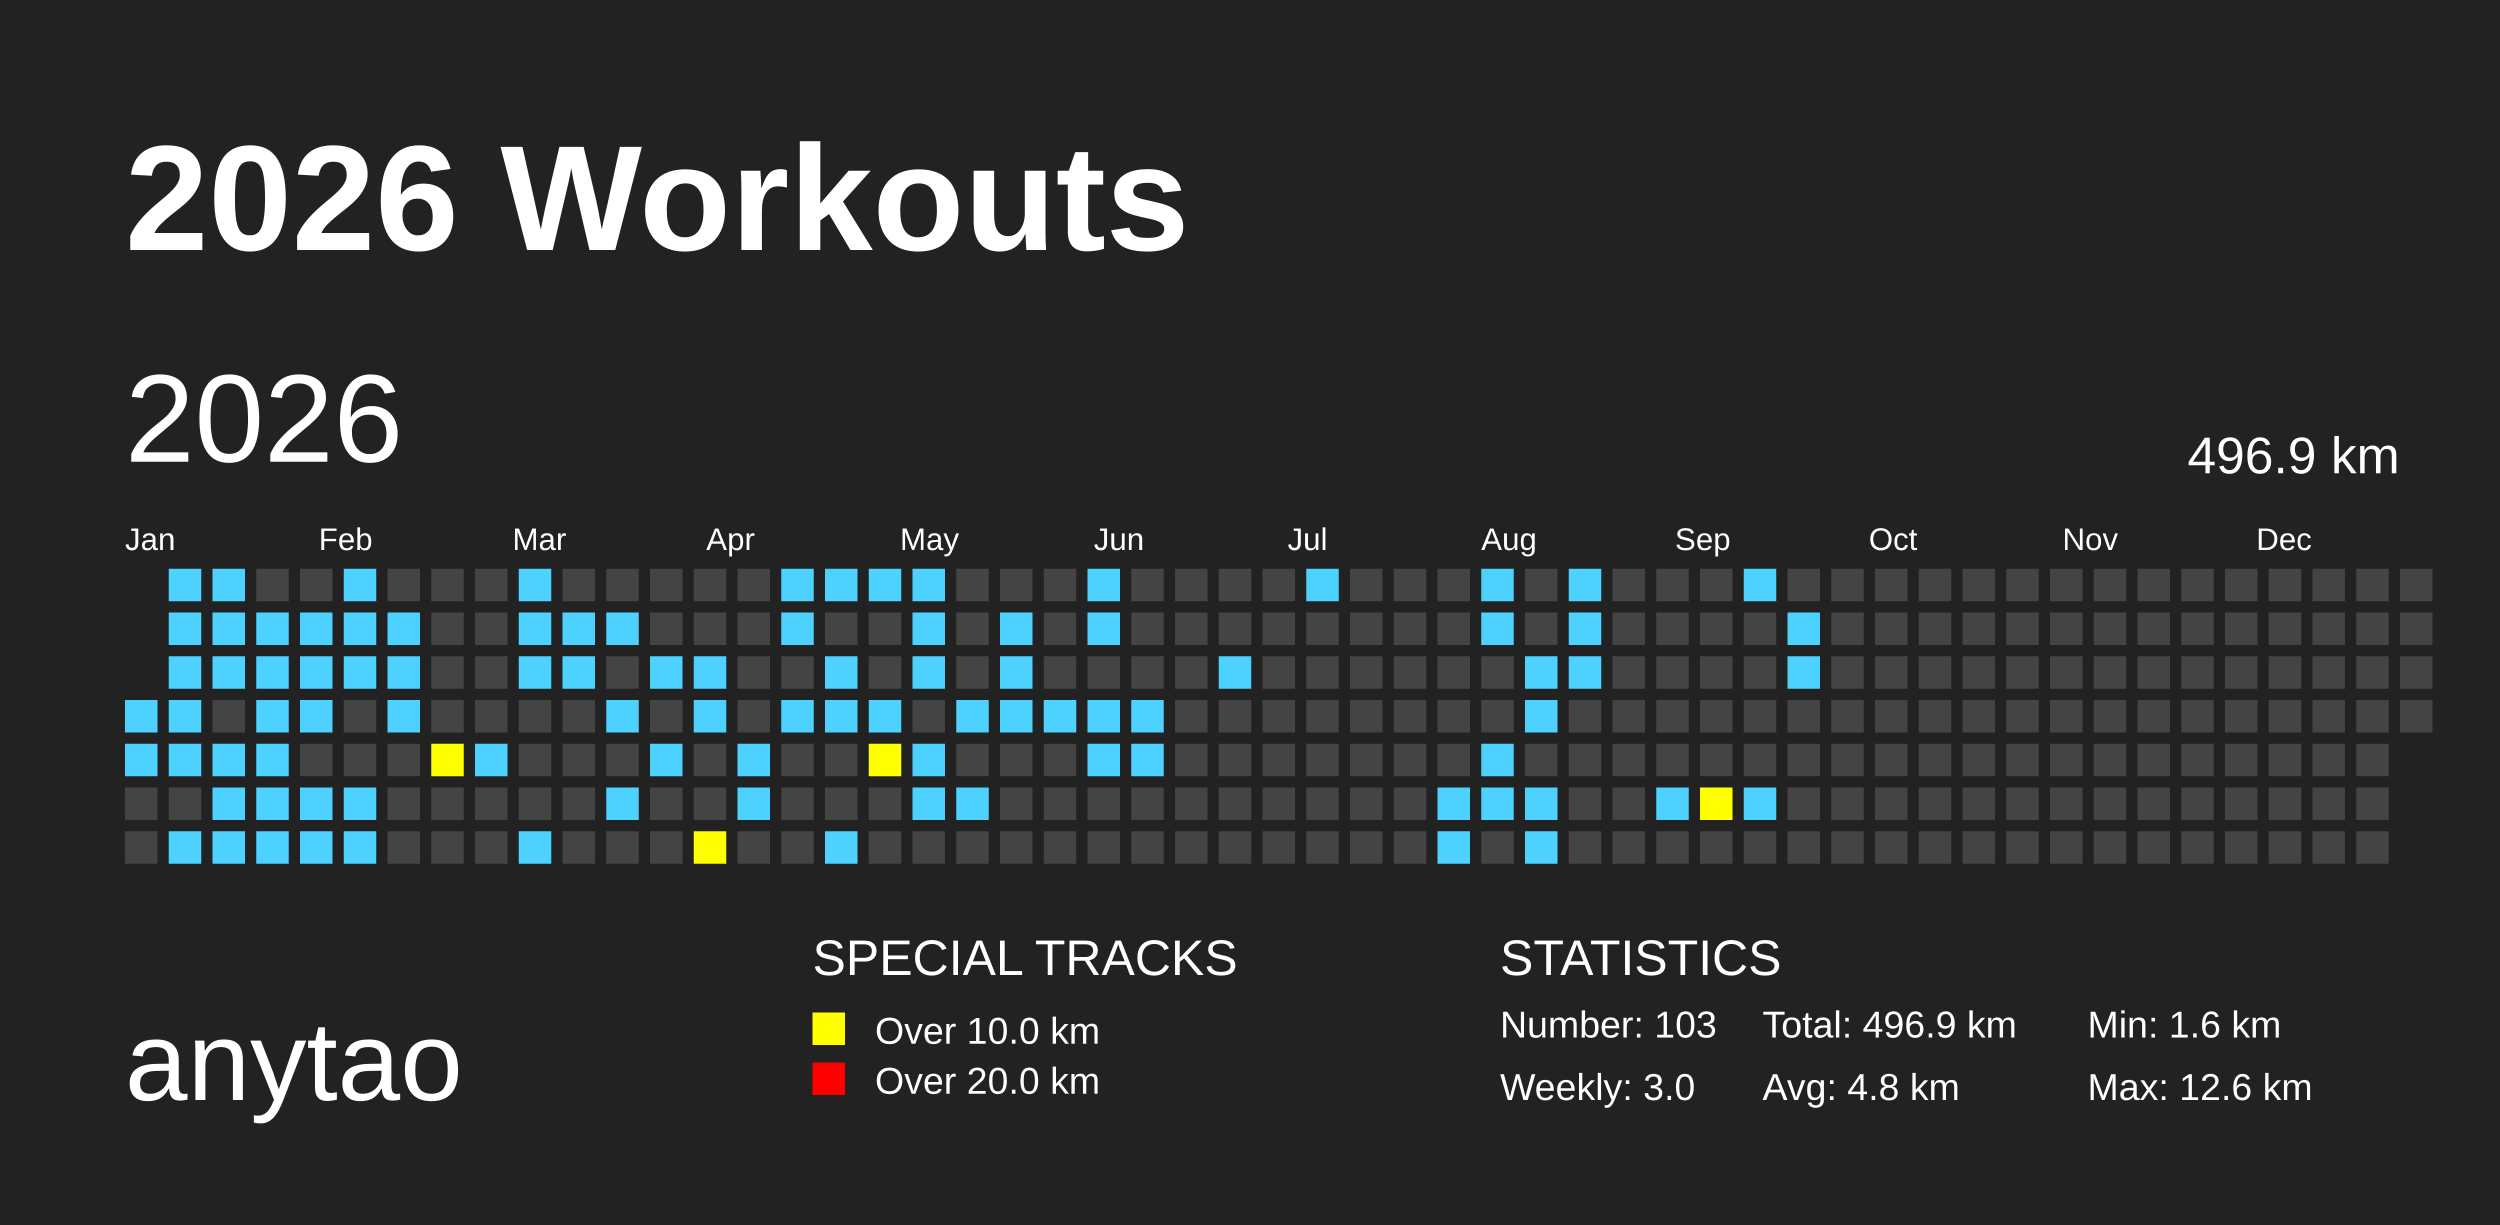
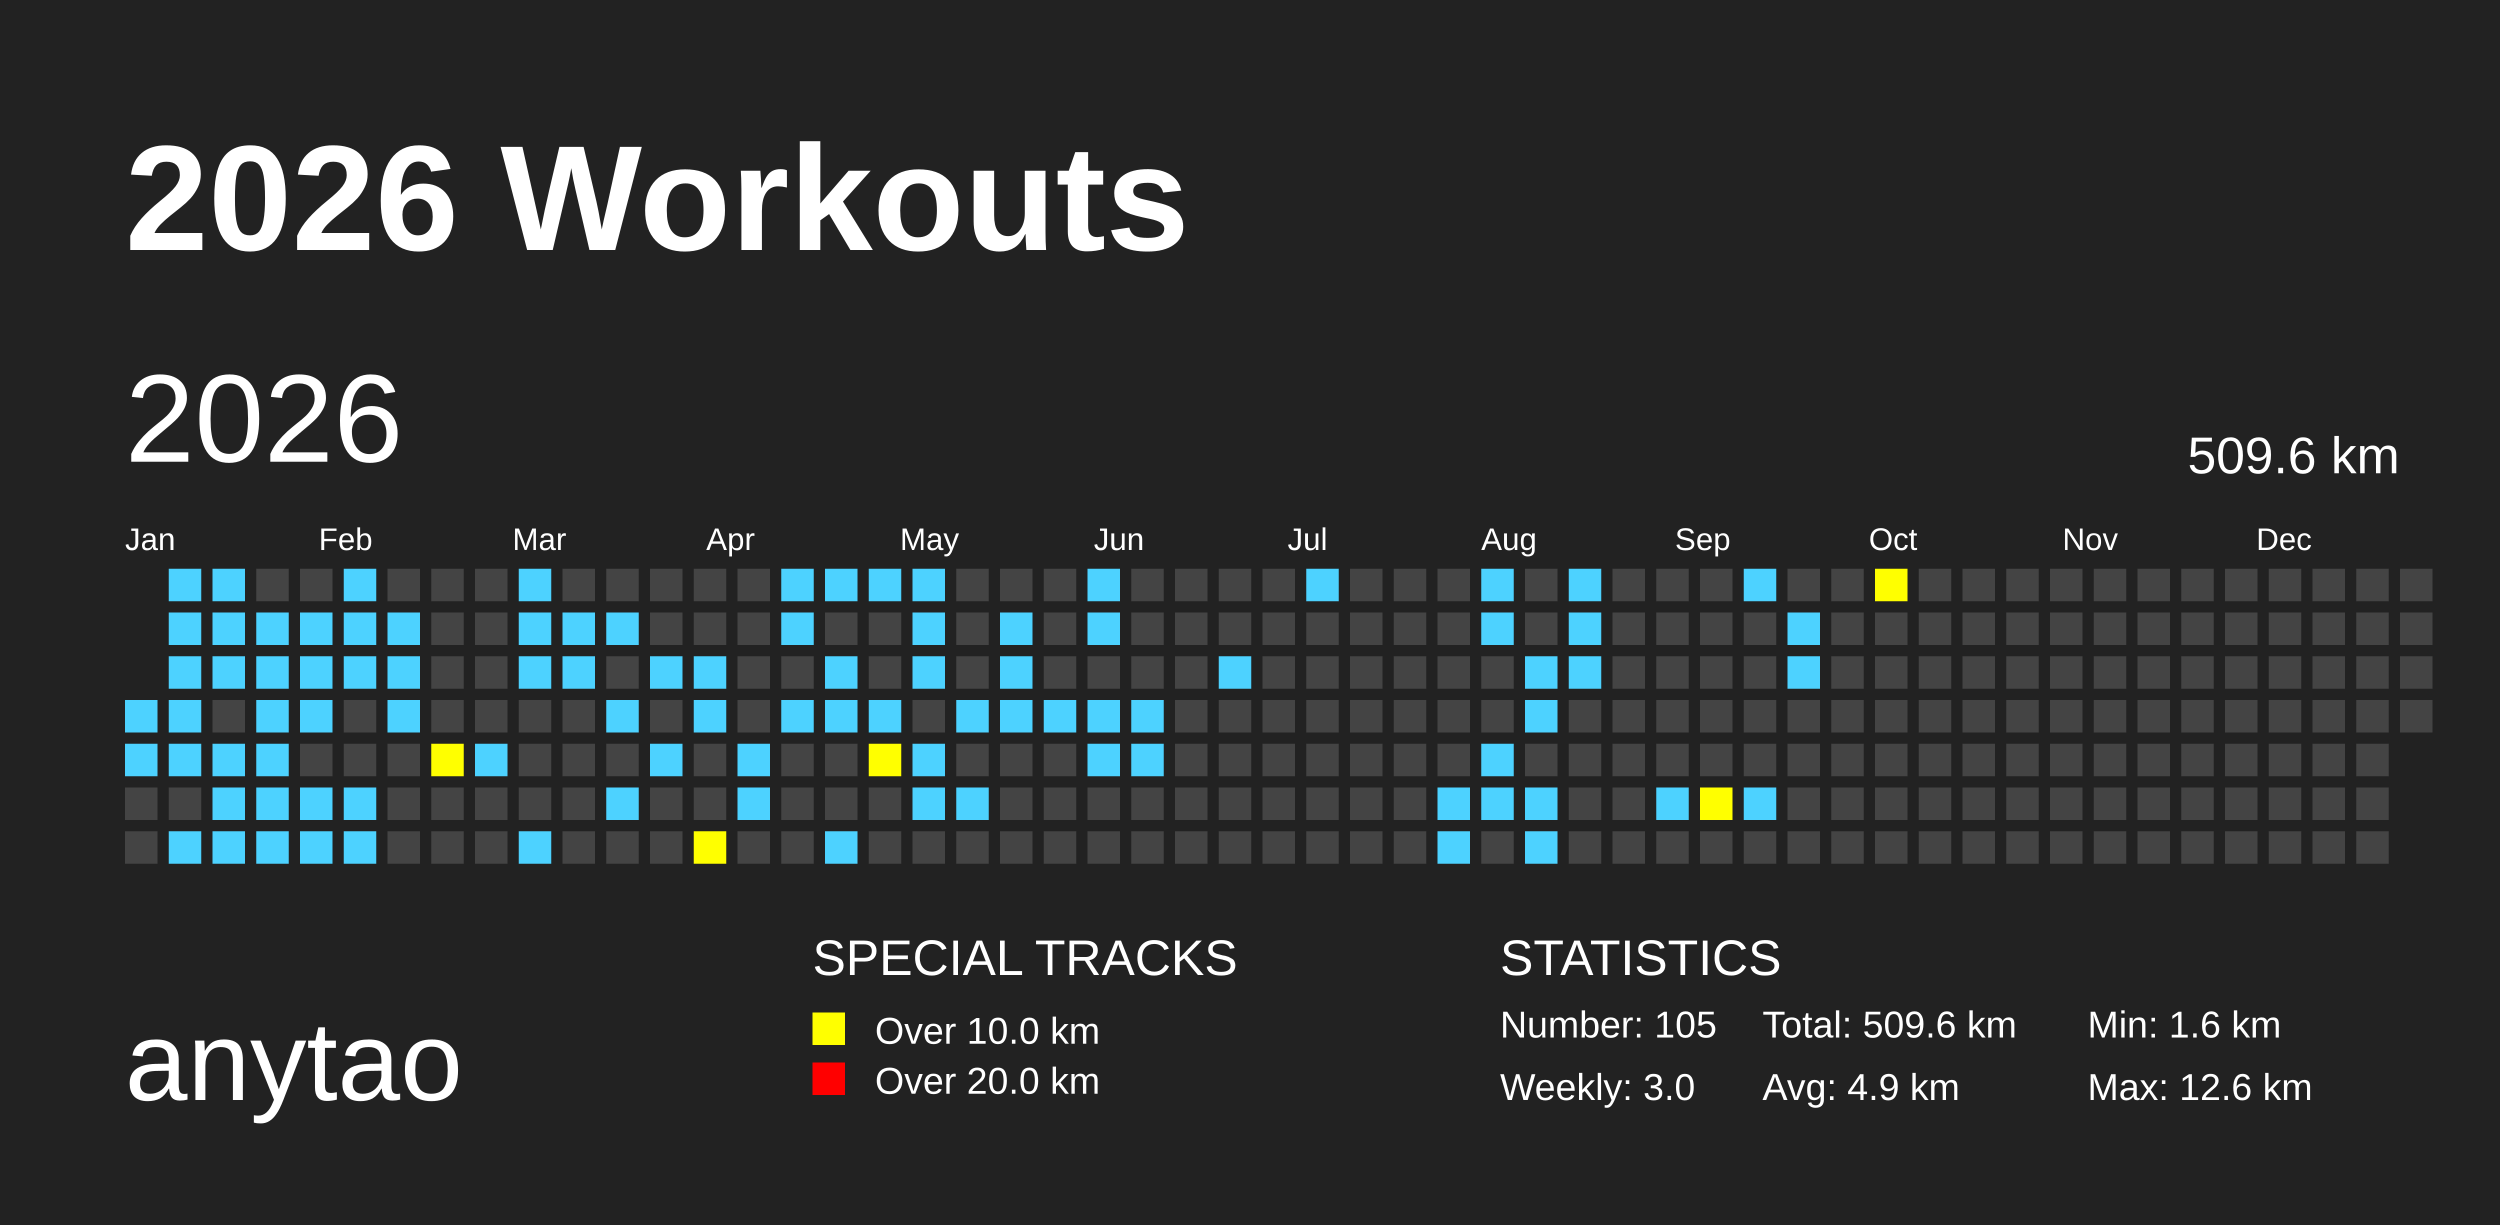
<svg xmlns="http://www.w3.org/2000/svg" baseProfile="full" height="98mm" version="1.1" viewBox="0,0,200,98" width="200mm">
  <defs>
    <pattern height="2" id="indoor-stripe" patternUnits="userSpaceOnUse" width="2">
      <line stroke="white" stroke-opacity="0.45" stroke-width="0.5" x1="0" x2="2" y1="2" y2="0" />
    </pattern>
  </defs>
  <rect fill="#222222" height="98" width="200" x="0" y="0" />
  <text fill="#FFFFFF" style="font-size:12px; font-family:Arial; font-weight:bold;" x="10" y="20">2026 Workouts</text>
  <text fill="#FFFFFF" style="font-size:9px; font-family:Arial" x="10" y="88">anytao</text>
  <text fill="#FFFFFF" style="font-size:4px; font-family:Arial" x="65" y="78">SPECIAL TRACKS</text>
  <rect fill="yellow" height="2.6" width="2.6" x="65" y="81" />
  <text fill="#FFFFFF" style="font-size:3px; font-family:Arial" x="70" y="83.5">Over 10.0 km</text>
  <rect fill="red" height="2.6" width="2.6" x="65" y="85" />
  <text fill="#FFFFFF" style="font-size:3px; font-family:Arial" x="70" y="87.5">Over 20.0 km</text>
  <text fill="#FFFFFF" style="font-size:4px; font-family:Arial" x="120" y="78">STATISTICS</text>
-   <text fill="#FFFFFF" style="font-size:3px; font-family:Arial" x="120" y="83">Number: 103</text>
+   <text fill="#FFFFFF" style="font-size:3px; font-family:Arial" x="120" y="83">Number: 105</text>
  <text fill="#FFFFFF" style="font-size:3px; font-family:Arial" x="120" y="88">Weekly: 3.0</text>
-   <text fill="#FFFFFF" style="font-size:3px; font-family:Arial" x="141" y="83">Total: 496.9 km</text>
-   <text fill="#FFFFFF" style="font-size:3px; font-family:Arial" x="141" y="88">Avg: 4.8 km</text>
+   <text fill="#FFFFFF" style="font-size:3px; font-family:Arial" x="141" y="83">Total: 509.6 km</text>
+   <text fill="#FFFFFF" style="font-size:3px; font-family:Arial" x="141" y="88">Avg: 4.9 km</text>
  <text fill="#FFFFFF" style="font-size:3px; font-family:Arial" x="167" y="83">Min: 1.6 km</text>
  <text fill="#FFFFFF" style="font-size:3px; font-family:Arial" x="167" y="88">Max: 12.6 km</text>
  <text dominant-baseline="hanging" fill="#FFFFFF" style="font-size:10.0px; font-family:Arial;" x="10" y="30">2026</text>
-   <text dominant-baseline="hanging" fill="#FFFFFF" style="font-size:4.125px; font-family:Arial;" x="175" y="35">496.9 km</text>
+   <text dominant-baseline="hanging" fill="#FFFFFF" style="font-size:4.125px; font-family:Arial;" x="175" y="35">509.6 km</text>
  <text fill="#FFFFFF" style="font-size:2.5px; font-family:Arial" x="10.0" y="44">Jan</text>
  <text fill="#FFFFFF" style="font-size:2.5px; font-family:Arial" x="25.5" y="44">Feb</text>
  <text fill="#FFFFFF" style="font-size:2.5px; font-family:Arial" x="41.0" y="44">Mar</text>
  <text fill="#FFFFFF" style="font-size:2.5px; font-family:Arial" x="56.5" y="44">Apr</text>
  <text fill="#FFFFFF" style="font-size:2.5px; font-family:Arial" x="72.0" y="44">May</text>
  <text fill="#FFFFFF" style="font-size:2.5px; font-family:Arial" x="87.5" y="44">Jun</text>
  <text fill="#FFFFFF" style="font-size:2.5px; font-family:Arial" x="103.0" y="44">Jul</text>
  <text fill="#FFFFFF" style="font-size:2.5px; font-family:Arial" x="118.5" y="44">Aug</text>
  <text fill="#FFFFFF" style="font-size:2.5px; font-family:Arial" x="134.0" y="44">Sep</text>
  <text fill="#FFFFFF" style="font-size:2.5px; font-family:Arial" x="149.5" y="44">Oct</text>
  <text fill="#FFFFFF" style="font-size:2.5px; font-family:Arial" x="165.0" y="44">Nov</text>
  <text fill="#FFFFFF" style="font-size:2.5px; font-family:Arial" x="180.5" y="44">Dec</text>
  <rect fill="#4DD2FF" height="2.6" width="2.6" x="10.0" y="56.0" />
  <rect fill="#4DD2FF" height="2.6" width="2.6" x="10.0" y="59.5" />
  <rect fill="#444444" height="2.6" width="2.6" x="10.0" y="63.0" />
  <rect fill="#444444" height="2.6" width="2.6" x="10.0" y="66.5" />
  <rect fill="#4DD2FF" height="2.6" width="2.6" x="13.5" y="45.5" />
  <rect fill="#4DD2FF" height="2.6" width="2.6" x="13.5" y="49.0" />
  <rect fill="#4DD2FF" height="2.6" width="2.6" x="13.5" y="52.5" />
  <rect fill="#4DD2FF" height="2.6" width="2.6" x="13.5" y="56.0" />
  <rect fill="#4DD2FF" height="2.6" width="2.6" x="13.5" y="59.5" />
  <rect fill="#444444" height="2.6" width="2.6" x="13.5" y="63.0" />
  <rect fill="#4DD2FF" height="2.6" width="2.6" x="13.5" y="66.5" />
  <rect fill="#4DD2FF" height="2.6" width="2.6" x="17.0" y="45.5" />
  <rect fill="#4DD2FF" height="2.6" width="2.6" x="17.0" y="49.0" />
  <rect fill="#4DD2FF" height="2.6" width="2.6" x="17.0" y="52.5" />
  <rect fill="#444444" height="2.6" width="2.6" x="17.0" y="56.0" />
  <rect fill="#4DD2FF" height="2.6" width="2.6" x="17.0" y="59.5" />
  <rect fill="#4DD2FF" height="2.6" width="2.6" x="17.0" y="63.0" />
  <rect fill="#4DD2FF" height="2.6" width="2.6" x="17.0" y="66.5" />
  <rect fill="#444444" height="2.6" width="2.6" x="20.5" y="45.5" />
  <rect fill="#4DD2FF" height="2.6" width="2.6" x="20.5" y="49.0" />
  <rect fill="#4DD2FF" height="2.6" width="2.6" x="20.5" y="52.5" />
  <rect fill="#4DD2FF" height="2.6" width="2.6" x="20.5" y="56.0" />
  <rect fill="#4DD2FF" height="2.6" width="2.6" x="20.5" y="59.5" />
  <rect fill="#4DD2FF" height="2.6" width="2.6" x="20.5" y="63.0" />
  <rect fill="#4DD2FF" height="2.6" width="2.6" x="20.5" y="66.5" />
  <rect fill="#444444" height="2.6" width="2.6" x="24.0" y="45.5" />
  <rect fill="#4DD2FF" height="2.6" width="2.6" x="24.0" y="49.0" />
  <rect fill="#4DD2FF" height="2.6" width="2.6" x="24.0" y="52.5" />
  <rect fill="#4DD2FF" height="2.6" width="2.6" x="24.0" y="56.0" />
  <rect fill="#444444" height="2.6" width="2.6" x="24.0" y="59.5" />
  <rect fill="#4DD2FF" height="2.6" width="2.6" x="24.0" y="63.0" />
  <rect fill="#4DD2FF" height="2.6" width="2.6" x="24.0" y="66.5" />
  <rect fill="#4DD2FF" height="2.6" width="2.6" x="27.5" y="45.5" />
  <rect fill="#4DD2FF" height="2.6" width="2.6" x="27.5" y="49.0" />
  <rect fill="#4DD2FF" height="2.6" width="2.6" x="27.5" y="52.5" />
  <rect fill="#444444" height="2.6" width="2.6" x="27.5" y="56.0" />
  <rect fill="#444444" height="2.6" width="2.6" x="27.5" y="59.5" />
  <rect fill="#4DD2FF" height="2.6" width="2.6" x="27.5" y="63.0" />
  <rect fill="#4DD2FF" height="2.6" width="2.6" x="27.5" y="66.5" />
  <rect fill="#444444" height="2.6" width="2.6" x="31.0" y="45.5" />
  <rect fill="#4DD2FF" height="2.6" width="2.6" x="31.0" y="49.0" />
  <rect fill="#4DD2FF" height="2.6" width="2.6" x="31.0" y="52.5" />
  <rect fill="#4DD2FF" height="2.6" width="2.6" x="31.0" y="56.0" />
  <rect fill="#444444" height="2.6" width="2.6" x="31.0" y="59.5" />
  <rect fill="#444444" height="2.6" width="2.6" x="31.0" y="63.0" />
  <rect fill="#444444" height="2.6" width="2.6" x="31.0" y="66.5" />
  <rect fill="#444444" height="2.6" width="2.6" x="34.5" y="45.5" />
  <rect fill="#444444" height="2.6" width="2.6" x="34.5" y="49.0" />
  <rect fill="#444444" height="2.6" width="2.6" x="34.5" y="52.5" />
  <rect fill="#444444" height="2.6" width="2.6" x="34.5" y="56.0" />
  <rect fill="yellow" height="2.6" width="2.6" x="34.5" y="59.5" />
  <rect fill="#444444" height="2.6" width="2.6" x="34.5" y="63.0" />
  <rect fill="#444444" height="2.6" width="2.6" x="34.5" y="66.5" />
  <rect fill="#444444" height="2.6" width="2.6" x="38.0" y="45.5" />
  <rect fill="#444444" height="2.6" width="2.6" x="38.0" y="49.0" />
  <rect fill="#444444" height="2.6" width="2.6" x="38.0" y="52.5" />
  <rect fill="#444444" height="2.6" width="2.6" x="38.0" y="56.0" />
  <rect fill="#4DD2FF" height="2.6" width="2.6" x="38.0" y="59.5" />
  <rect fill="#444444" height="2.6" width="2.6" x="38.0" y="63.0" />
  <rect fill="#444444" height="2.6" width="2.6" x="38.0" y="66.5" />
  <rect fill="#4DD2FF" height="2.6" width="2.6" x="41.5" y="45.5" />
  <rect fill="#4DD2FF" height="2.6" width="2.6" x="41.5" y="49.0" />
  <rect fill="#4DD2FF" height="2.6" width="2.6" x="41.5" y="52.5" />
  <rect fill="#444444" height="2.6" width="2.6" x="41.5" y="56.0" />
  <rect fill="#444444" height="2.6" width="2.6" x="41.5" y="59.5" />
  <rect fill="#444444" height="2.6" width="2.6" x="41.5" y="63.0" />
  <rect fill="#4DD2FF" height="2.6" width="2.6" x="41.5" y="66.5" />
  <rect fill="#444444" height="2.6" width="2.6" x="45.0" y="45.5" />
  <rect fill="#4DD2FF" height="2.6" width="2.6" x="45.0" y="49.0" />
  <rect fill="#4DD2FF" height="2.6" width="2.6" x="45.0" y="52.5" />
  <rect fill="#444444" height="2.6" width="2.6" x="45.0" y="56.0" />
  <rect fill="#444444" height="2.6" width="2.6" x="45.0" y="59.5" />
  <rect fill="#444444" height="2.6" width="2.6" x="45.0" y="63.0" />
  <rect fill="#444444" height="2.6" width="2.6" x="45.0" y="66.5" />
  <rect fill="#444444" height="2.6" width="2.6" x="48.5" y="45.5" />
  <rect fill="#4DD2FF" height="2.6" width="2.6" x="48.5" y="49.0" />
  <rect fill="#444444" height="2.6" width="2.6" x="48.5" y="52.5" />
  <rect fill="#4DD2FF" height="2.6" width="2.6" x="48.5" y="56.0" />
  <rect fill="#444444" height="2.6" width="2.6" x="48.5" y="59.5" />
  <rect fill="#4DD2FF" height="2.6" width="2.6" x="48.5" y="63.0" />
  <rect fill="#444444" height="2.6" width="2.6" x="48.5" y="66.5" />
  <rect fill="#444444" height="2.6" width="2.6" x="52.0" y="45.5" />
  <rect fill="#444444" height="2.6" width="2.6" x="52.0" y="49.0" />
  <rect fill="#4DD2FF" height="2.6" width="2.6" x="52.0" y="52.5" />
  <rect fill="#444444" height="2.6" width="2.6" x="52.0" y="56.0" />
  <rect fill="#4DD2FF" height="2.6" width="2.6" x="52.0" y="59.5" />
  <rect fill="#444444" height="2.6" width="2.6" x="52.0" y="63.0" />
  <rect fill="#444444" height="2.6" width="2.6" x="52.0" y="66.5" />
  <rect fill="#444444" height="2.6" width="2.6" x="55.5" y="45.5" />
  <rect fill="#444444" height="2.6" width="2.6" x="55.5" y="49.0" />
  <rect fill="#4DD2FF" height="2.6" width="2.6" x="55.5" y="52.5" />
  <rect fill="#4DD2FF" height="2.6" width="2.6" x="55.5" y="56.0" />
  <rect fill="#444444" height="2.6" width="2.6" x="55.5" y="59.5" />
  <rect fill="#444444" height="2.6" width="2.6" x="55.5" y="63.0" />
  <rect fill="yellow" height="2.6" width="2.6" x="55.5" y="66.5" />
  <rect fill="#444444" height="2.6" width="2.6" x="59.0" y="45.5" />
  <rect fill="#444444" height="2.6" width="2.6" x="59.0" y="49.0" />
  <rect fill="#444444" height="2.6" width="2.6" x="59.0" y="52.5" />
  <rect fill="#444444" height="2.6" width="2.6" x="59.0" y="56.0" />
  <rect fill="#4DD2FF" height="2.6" width="2.6" x="59.0" y="59.5" />
  <rect fill="#4DD2FF" height="2.6" width="2.6" x="59.0" y="63.0" />
  <rect fill="#444444" height="2.6" width="2.6" x="59.0" y="66.5" />
  <rect fill="#4DD2FF" height="2.6" width="2.6" x="62.5" y="45.5" />
  <rect fill="#4DD2FF" height="2.6" width="2.6" x="62.5" y="49.0" />
  <rect fill="#444444" height="2.6" width="2.6" x="62.5" y="52.5" />
  <rect fill="#4DD2FF" height="2.6" width="2.6" x="62.5" y="56.0" />
  <rect fill="#444444" height="2.6" width="2.6" x="62.5" y="59.5" />
  <rect fill="#444444" height="2.6" width="2.6" x="62.5" y="63.0" />
  <rect fill="#444444" height="2.6" width="2.6" x="62.5" y="66.5" />
  <rect fill="#4DD2FF" height="2.6" width="2.6" x="66.0" y="45.5" />
  <rect fill="#444444" height="2.6" width="2.6" x="66.0" y="49.0" />
  <rect fill="#4DD2FF" height="2.6" width="2.6" x="66.0" y="52.5" />
  <rect fill="#4DD2FF" height="2.6" width="2.6" x="66.0" y="56.0" />
  <rect fill="#444444" height="2.6" width="2.6" x="66.0" y="59.5" />
  <rect fill="#444444" height="2.6" width="2.6" x="66.0" y="63.0" />
  <rect fill="#4DD2FF" height="2.6" width="2.6" x="66.0" y="66.5" />
  <rect fill="#4DD2FF" height="2.6" width="2.6" x="69.5" y="45.5" />
  <rect fill="#444444" height="2.6" width="2.6" x="69.5" y="49.0" />
  <rect fill="#444444" height="2.6" width="2.6" x="69.5" y="52.5" />
  <rect fill="#4DD2FF" height="2.6" width="2.6" x="69.5" y="56.0" />
  <rect fill="yellow" height="2.6" width="2.6" x="69.5" y="59.5" />
  <rect fill="#444444" height="2.6" width="2.6" x="69.5" y="63.0" />
  <rect fill="#444444" height="2.6" width="2.6" x="69.5" y="66.5" />
  <rect fill="#4DD2FF" height="2.6" width="2.6" x="73.0" y="45.5" />
  <rect fill="#4DD2FF" height="2.6" width="2.6" x="73.0" y="49.0" />
  <rect fill="#4DD2FF" height="2.6" width="2.6" x="73.0" y="52.5" />
  <rect fill="#444444" height="2.6" width="2.6" x="73.0" y="56.0" />
  <rect fill="#4DD2FF" height="2.6" width="2.6" x="73.0" y="59.5" />
  <rect fill="#4DD2FF" height="2.6" width="2.6" x="73.0" y="63.0" />
  <rect fill="#444444" height="2.6" width="2.6" x="73.0" y="66.5" />
  <rect fill="#444444" height="2.6" width="2.6" x="76.5" y="45.5" />
  <rect fill="#444444" height="2.6" width="2.6" x="76.5" y="49.0" />
  <rect fill="#444444" height="2.6" width="2.6" x="76.5" y="52.5" />
  <rect fill="#4DD2FF" height="2.6" width="2.6" x="76.5" y="56.0" />
  <rect fill="#444444" height="2.6" width="2.6" x="76.5" y="59.5" />
  <rect fill="#4DD2FF" height="2.6" width="2.6" x="76.5" y="63.0" />
  <rect fill="#444444" height="2.6" width="2.6" x="76.5" y="66.5" />
  <rect fill="#444444" height="2.6" width="2.6" x="80.0" y="45.5" />
  <rect fill="#4DD2FF" height="2.6" width="2.6" x="80.0" y="49.0" />
  <rect fill="#4DD2FF" height="2.6" width="2.6" x="80.0" y="52.5" />
  <rect fill="#4DD2FF" height="2.6" width="2.6" x="80.0" y="56.0" />
  <rect fill="#444444" height="2.6" width="2.6" x="80.0" y="59.5" />
  <rect fill="#444444" height="2.6" width="2.6" x="80.0" y="63.0" />
  <rect fill="#444444" height="2.6" width="2.6" x="80.0" y="66.5" />
  <rect fill="#444444" height="2.6" width="2.6" x="83.5" y="45.5" />
  <rect fill="#444444" height="2.6" width="2.6" x="83.5" y="49.0" />
  <rect fill="#444444" height="2.6" width="2.6" x="83.5" y="52.5" />
  <rect fill="#4DD2FF" height="2.6" width="2.6" x="83.5" y="56.0" />
  <rect fill="#444444" height="2.6" width="2.6" x="83.5" y="59.5" />
  <rect fill="#444444" height="2.6" width="2.6" x="83.5" y="63.0" />
  <rect fill="#444444" height="2.6" width="2.6" x="83.5" y="66.5" />
  <rect fill="#4DD2FF" height="2.6" width="2.6" x="87.0" y="45.5" />
  <rect fill="#4DD2FF" height="2.6" width="2.6" x="87.0" y="49.0" />
  <rect fill="#444444" height="2.6" width="2.6" x="87.0" y="52.5" />
  <rect fill="#4DD2FF" height="2.6" width="2.6" x="87.0" y="56.0" />
  <rect fill="#4DD2FF" height="2.6" width="2.6" x="87.0" y="59.5" />
  <rect fill="#444444" height="2.6" width="2.6" x="87.0" y="63.0" />
  <rect fill="#444444" height="2.6" width="2.6" x="87.0" y="66.5" />
  <rect fill="#444444" height="2.6" width="2.6" x="90.5" y="45.5" />
  <rect fill="#444444" height="2.6" width="2.6" x="90.5" y="49.0" />
  <rect fill="#444444" height="2.6" width="2.6" x="90.5" y="52.5" />
  <rect fill="#4DD2FF" height="2.6" width="2.6" x="90.5" y="56.0" />
  <rect fill="#4DD2FF" height="2.6" width="2.6" x="90.5" y="59.5" />
  <rect fill="#444444" height="2.6" width="2.6" x="90.5" y="63.0" />
  <rect fill="#444444" height="2.6" width="2.6" x="90.5" y="66.5" />
  <rect fill="#444444" height="2.6" width="2.6" x="94.0" y="45.5" />
  <rect fill="#444444" height="2.6" width="2.6" x="94.0" y="49.0" />
  <rect fill="#444444" height="2.6" width="2.6" x="94.0" y="52.5" />
  <rect fill="#444444" height="2.6" width="2.6" x="94.0" y="56.0" />
  <rect fill="#444444" height="2.6" width="2.6" x="94.0" y="59.5" />
  <rect fill="#444444" height="2.6" width="2.6" x="94.0" y="63.0" />
  <rect fill="#444444" height="2.6" width="2.6" x="94.0" y="66.5" />
  <rect fill="#444444" height="2.6" width="2.6" x="97.5" y="45.5" />
  <rect fill="#444444" height="2.6" width="2.6" x="97.5" y="49.0" />
  <rect fill="#4DD2FF" height="2.6" width="2.6" x="97.5" y="52.5" />
  <rect fill="#444444" height="2.6" width="2.6" x="97.5" y="56.0" />
  <rect fill="#444444" height="2.6" width="2.6" x="97.5" y="59.5" />
  <rect fill="#444444" height="2.6" width="2.6" x="97.5" y="63.0" />
  <rect fill="#444444" height="2.6" width="2.6" x="97.5" y="66.5" />
  <rect fill="#444444" height="2.6" width="2.6" x="101.0" y="45.5" />
  <rect fill="#444444" height="2.6" width="2.6" x="101.0" y="49.0" />
  <rect fill="#444444" height="2.6" width="2.6" x="101.0" y="52.5" />
  <rect fill="#444444" height="2.6" width="2.6" x="101.0" y="56.0" />
  <rect fill="#444444" height="2.6" width="2.6" x="101.0" y="59.5" />
  <rect fill="#444444" height="2.6" width="2.6" x="101.0" y="63.0" />
  <rect fill="#444444" height="2.6" width="2.6" x="101.0" y="66.5" />
  <rect fill="#4DD2FF" height="2.6" width="2.6" x="104.5" y="45.5" />
  <rect fill="#444444" height="2.6" width="2.6" x="104.5" y="49.0" />
  <rect fill="#444444" height="2.6" width="2.6" x="104.5" y="52.5" />
  <rect fill="#444444" height="2.6" width="2.6" x="104.5" y="56.0" />
  <rect fill="#444444" height="2.6" width="2.6" x="104.5" y="59.5" />
  <rect fill="#444444" height="2.6" width="2.6" x="104.5" y="63.0" />
  <rect fill="#444444" height="2.6" width="2.6" x="104.5" y="66.5" />
  <rect fill="#444444" height="2.6" width="2.6" x="108.0" y="45.5" />
  <rect fill="#444444" height="2.6" width="2.6" x="108.0" y="49.0" />
  <rect fill="#444444" height="2.6" width="2.6" x="108.0" y="52.5" />
  <rect fill="#444444" height="2.6" width="2.6" x="108.0" y="56.0" />
  <rect fill="#444444" height="2.6" width="2.6" x="108.0" y="59.5" />
  <rect fill="#444444" height="2.6" width="2.6" x="108.0" y="63.0" />
  <rect fill="#444444" height="2.6" width="2.6" x="108.0" y="66.5" />
  <rect fill="#444444" height="2.6" width="2.6" x="111.5" y="45.5" />
  <rect fill="#444444" height="2.6" width="2.6" x="111.5" y="49.0" />
  <rect fill="#444444" height="2.6" width="2.6" x="111.5" y="52.5" />
  <rect fill="#444444" height="2.6" width="2.6" x="111.5" y="56.0" />
  <rect fill="#444444" height="2.6" width="2.6" x="111.5" y="59.5" />
  <rect fill="#444444" height="2.6" width="2.6" x="111.5" y="63.0" />
  <rect fill="#444444" height="2.6" width="2.6" x="111.5" y="66.5" />
  <rect fill="#444444" height="2.6" width="2.6" x="115.0" y="45.5" />
  <rect fill="#444444" height="2.6" width="2.6" x="115.0" y="49.0" />
  <rect fill="#444444" height="2.6" width="2.6" x="115.0" y="52.5" />
  <rect fill="#444444" height="2.6" width="2.6" x="115.0" y="56.0" />
  <rect fill="#444444" height="2.6" width="2.6" x="115.0" y="59.5" />
  <rect fill="#4DD2FF" height="2.6" width="2.6" x="115.0" y="63.0" />
  <rect fill="#4DD2FF" height="2.6" width="2.6" x="115.0" y="66.5" />
  <rect fill="#4DD2FF" height="2.6" width="2.6" x="118.5" y="45.5" />
  <rect fill="#4DD2FF" height="2.6" width="2.6" x="118.5" y="49.0" />
  <rect fill="#444444" height="2.6" width="2.6" x="118.5" y="52.5" />
  <rect fill="#444444" height="2.6" width="2.6" x="118.5" y="56.0" />
  <rect fill="#4DD2FF" height="2.6" width="2.6" x="118.5" y="59.5" />
  <rect fill="#4DD2FF" height="2.6" width="2.6" x="118.5" y="63.0" />
  <rect fill="#444444" height="2.6" width="2.6" x="118.5" y="66.5" />
  <rect fill="#444444" height="2.6" width="2.6" x="122.0" y="45.5" />
  <rect fill="#444444" height="2.6" width="2.6" x="122.0" y="49.0" />
  <rect fill="#4DD2FF" height="2.6" width="2.6" x="122.0" y="52.5" />
  <rect fill="#4DD2FF" height="2.6" width="2.6" x="122.0" y="56.0" />
  <rect fill="#444444" height="2.6" width="2.6" x="122.0" y="59.5" />
  <rect fill="#4DD2FF" height="2.6" width="2.6" x="122.0" y="63.0" />
  <rect fill="#4DD2FF" height="2.6" width="2.6" x="122.0" y="66.5" />
  <rect fill="#4DD2FF" height="2.6" width="2.6" x="125.5" y="45.5" />
  <rect fill="#4DD2FF" height="2.6" width="2.6" x="125.5" y="49.0" />
  <rect fill="#4DD2FF" height="2.6" width="2.6" x="125.5" y="52.5" />
  <rect fill="#444444" height="2.6" width="2.6" x="125.5" y="56.0" />
  <rect fill="#444444" height="2.6" width="2.6" x="125.5" y="59.5" />
  <rect fill="#444444" height="2.6" width="2.6" x="125.5" y="63.0" />
  <rect fill="#444444" height="2.6" width="2.6" x="125.5" y="66.5" />
  <rect fill="#444444" height="2.6" width="2.6" x="129.0" y="45.5" />
  <rect fill="#444444" height="2.6" width="2.6" x="129.0" y="49.0" />
  <rect fill="#444444" height="2.6" width="2.6" x="129.0" y="52.5" />
  <rect fill="#444444" height="2.6" width="2.6" x="129.0" y="56.0" />
  <rect fill="#444444" height="2.6" width="2.6" x="129.0" y="59.5" />
  <rect fill="#444444" height="2.6" width="2.6" x="129.0" y="63.0" />
  <rect fill="#444444" height="2.6" width="2.6" x="129.0" y="66.5" />
  <rect fill="#444444" height="2.6" width="2.6" x="132.5" y="45.5" />
  <rect fill="#444444" height="2.6" width="2.6" x="132.5" y="49.0" />
  <rect fill="#444444" height="2.6" width="2.6" x="132.5" y="52.5" />
  <rect fill="#444444" height="2.6" width="2.6" x="132.5" y="56.0" />
  <rect fill="#444444" height="2.6" width="2.6" x="132.5" y="59.5" />
  <rect fill="#4DD2FF" height="2.6" width="2.6" x="132.5" y="63.0" />
  <rect fill="#444444" height="2.6" width="2.6" x="132.5" y="66.5" />
  <rect fill="#444444" height="2.6" width="2.6" x="136.0" y="45.5" />
  <rect fill="#444444" height="2.6" width="2.6" x="136.0" y="49.0" />
  <rect fill="#444444" height="2.6" width="2.6" x="136.0" y="52.5" />
  <rect fill="#444444" height="2.6" width="2.6" x="136.0" y="56.0" />
  <rect fill="#444444" height="2.6" width="2.6" x="136.0" y="59.5" />
  <rect fill="yellow" height="2.6" width="2.6" x="136.0" y="63.0" />
  <rect fill="#444444" height="2.6" width="2.6" x="136.0" y="66.5" />
  <rect fill="#4DD2FF" height="2.6" width="2.6" x="139.5" y="45.5" />
  <rect fill="#444444" height="2.6" width="2.6" x="139.5" y="49.0" />
  <rect fill="#444444" height="2.6" width="2.6" x="139.5" y="52.5" />
  <rect fill="#444444" height="2.6" width="2.6" x="139.5" y="56.0" />
  <rect fill="#444444" height="2.6" width="2.6" x="139.5" y="59.5" />
  <rect fill="#4DD2FF" height="2.6" width="2.6" x="139.5" y="63.0" />
  <rect fill="#444444" height="2.6" width="2.6" x="139.5" y="66.5" />
  <rect fill="#444444" height="2.6" width="2.6" x="143.0" y="45.5" />
  <rect fill="#4DD2FF" height="2.6" width="2.6" x="143.0" y="49.0" />
  <rect fill="#4DD2FF" height="2.6" width="2.6" x="143.0" y="52.5" />
  <rect fill="#444444" height="2.6" width="2.6" x="143.0" y="56.0" />
  <rect fill="#444444" height="2.6" width="2.6" x="143.0" y="59.5" />
  <rect fill="#444444" height="2.6" width="2.6" x="143.0" y="63.0" />
  <rect fill="#444444" height="2.6" width="2.6" x="143.0" y="66.5" />
  <rect fill="#444444" height="2.6" width="2.6" x="146.5" y="45.5" />
  <rect fill="#444444" height="2.6" width="2.6" x="146.5" y="49.0" />
  <rect fill="#444444" height="2.6" width="2.6" x="146.5" y="52.5" />
  <rect fill="#444444" height="2.6" width="2.6" x="146.5" y="56.0" />
  <rect fill="#444444" height="2.6" width="2.6" x="146.5" y="59.5" />
  <rect fill="#444444" height="2.6" width="2.6" x="146.5" y="63.0" />
  <rect fill="#444444" height="2.6" width="2.6" x="146.5" y="66.5" />
-   <rect fill="#444444" height="2.6" width="2.6" x="150.0" y="45.5" />
+   <rect fill="yellow" height="2.6" width="2.6" x="150.0" y="45.5" />
  <rect fill="#444444" height="2.6" width="2.6" x="150.0" y="49.0" />
  <rect fill="#444444" height="2.6" width="2.6" x="150.0" y="52.5" />
  <rect fill="#444444" height="2.6" width="2.6" x="150.0" y="56.0" />
  <rect fill="#444444" height="2.6" width="2.6" x="150.0" y="59.5" />
  <rect fill="#444444" height="2.6" width="2.6" x="150.0" y="63.0" />
  <rect fill="#444444" height="2.6" width="2.6" x="150.0" y="66.5" />
  <rect fill="#444444" height="2.6" width="2.6" x="153.5" y="45.5" />
  <rect fill="#444444" height="2.6" width="2.6" x="153.5" y="49.0" />
  <rect fill="#444444" height="2.6" width="2.6" x="153.5" y="52.5" />
  <rect fill="#444444" height="2.6" width="2.6" x="153.5" y="56.0" />
  <rect fill="#444444" height="2.6" width="2.6" x="153.5" y="59.5" />
  <rect fill="#444444" height="2.6" width="2.6" x="153.5" y="63.0" />
  <rect fill="#444444" height="2.6" width="2.6" x="153.5" y="66.5" />
  <rect fill="#444444" height="2.6" width="2.6" x="157.0" y="45.5" />
  <rect fill="#444444" height="2.6" width="2.6" x="157.0" y="49.0" />
  <rect fill="#444444" height="2.6" width="2.6" x="157.0" y="52.5" />
  <rect fill="#444444" height="2.6" width="2.6" x="157.0" y="56.0" />
  <rect fill="#444444" height="2.6" width="2.6" x="157.0" y="59.5" />
  <rect fill="#444444" height="2.6" width="2.6" x="157.0" y="63.0" />
  <rect fill="#444444" height="2.6" width="2.6" x="157.0" y="66.5" />
  <rect fill="#444444" height="2.6" width="2.6" x="160.5" y="45.5" />
  <rect fill="#444444" height="2.6" width="2.6" x="160.5" y="49.0" />
  <rect fill="#444444" height="2.6" width="2.6" x="160.5" y="52.5" />
  <rect fill="#444444" height="2.6" width="2.6" x="160.5" y="56.0" />
  <rect fill="#444444" height="2.6" width="2.6" x="160.5" y="59.5" />
  <rect fill="#444444" height="2.6" width="2.6" x="160.5" y="63.0" />
  <rect fill="#444444" height="2.6" width="2.6" x="160.5" y="66.5" />
  <rect fill="#444444" height="2.6" width="2.6" x="164.0" y="45.5" />
  <rect fill="#444444" height="2.6" width="2.6" x="164.0" y="49.0" />
  <rect fill="#444444" height="2.6" width="2.6" x="164.0" y="52.5" />
  <rect fill="#444444" height="2.6" width="2.6" x="164.0" y="56.0" />
  <rect fill="#444444" height="2.6" width="2.6" x="164.0" y="59.5" />
  <rect fill="#444444" height="2.6" width="2.6" x="164.0" y="63.0" />
  <rect fill="#444444" height="2.6" width="2.6" x="164.0" y="66.5" />
  <rect fill="#444444" height="2.6" width="2.6" x="167.5" y="45.5" />
  <rect fill="#444444" height="2.6" width="2.6" x="167.5" y="49.0" />
  <rect fill="#444444" height="2.6" width="2.6" x="167.5" y="52.5" />
  <rect fill="#444444" height="2.6" width="2.6" x="167.5" y="56.0" />
  <rect fill="#444444" height="2.6" width="2.6" x="167.5" y="59.5" />
  <rect fill="#444444" height="2.6" width="2.6" x="167.5" y="63.0" />
  <rect fill="#444444" height="2.6" width="2.6" x="167.5" y="66.5" />
  <rect fill="#444444" height="2.6" width="2.6" x="171.0" y="45.5" />
  <rect fill="#444444" height="2.6" width="2.6" x="171.0" y="49.0" />
  <rect fill="#444444" height="2.6" width="2.6" x="171.0" y="52.5" />
  <rect fill="#444444" height="2.6" width="2.6" x="171.0" y="56.0" />
  <rect fill="#444444" height="2.6" width="2.6" x="171.0" y="59.5" />
  <rect fill="#444444" height="2.6" width="2.6" x="171.0" y="63.0" />
  <rect fill="#444444" height="2.6" width="2.6" x="171.0" y="66.5" />
  <rect fill="#444444" height="2.6" width="2.6" x="174.5" y="45.5" />
  <rect fill="#444444" height="2.6" width="2.6" x="174.5" y="49.0" />
  <rect fill="#444444" height="2.6" width="2.6" x="174.5" y="52.5" />
  <rect fill="#444444" height="2.6" width="2.6" x="174.5" y="56.0" />
  <rect fill="#444444" height="2.6" width="2.6" x="174.5" y="59.5" />
  <rect fill="#444444" height="2.6" width="2.6" x="174.5" y="63.0" />
  <rect fill="#444444" height="2.6" width="2.6" x="174.5" y="66.5" />
  <rect fill="#444444" height="2.6" width="2.6" x="178.0" y="45.5" />
  <rect fill="#444444" height="2.6" width="2.6" x="178.0" y="49.0" />
  <rect fill="#444444" height="2.6" width="2.6" x="178.0" y="52.5" />
  <rect fill="#444444" height="2.6" width="2.6" x="178.0" y="56.0" />
  <rect fill="#444444" height="2.6" width="2.6" x="178.0" y="59.5" />
  <rect fill="#444444" height="2.6" width="2.6" x="178.0" y="63.0" />
  <rect fill="#444444" height="2.6" width="2.6" x="178.0" y="66.5" />
  <rect fill="#444444" height="2.6" width="2.6" x="181.5" y="45.5" />
  <rect fill="#444444" height="2.6" width="2.6" x="181.5" y="49.0" />
  <rect fill="#444444" height="2.6" width="2.6" x="181.5" y="52.5" />
  <rect fill="#444444" height="2.6" width="2.6" x="181.5" y="56.0" />
  <rect fill="#444444" height="2.6" width="2.6" x="181.5" y="59.5" />
  <rect fill="#444444" height="2.6" width="2.6" x="181.5" y="63.0" />
  <rect fill="#444444" height="2.6" width="2.6" x="181.5" y="66.5" />
  <rect fill="#444444" height="2.6" width="2.6" x="185.0" y="45.5" />
  <rect fill="#444444" height="2.6" width="2.6" x="185.0" y="49.0" />
  <rect fill="#444444" height="2.6" width="2.6" x="185.0" y="52.5" />
  <rect fill="#444444" height="2.6" width="2.6" x="185.0" y="56.0" />
  <rect fill="#444444" height="2.6" width="2.6" x="185.0" y="59.5" />
  <rect fill="#444444" height="2.6" width="2.6" x="185.0" y="63.0" />
  <rect fill="#444444" height="2.6" width="2.6" x="185.0" y="66.5" />
  <rect fill="#444444" height="2.6" width="2.6" x="188.5" y="45.5" />
  <rect fill="#444444" height="2.6" width="2.6" x="188.5" y="49.0" />
  <rect fill="#444444" height="2.6" width="2.6" x="188.5" y="52.5" />
  <rect fill="#444444" height="2.6" width="2.6" x="188.5" y="56.0" />
  <rect fill="#444444" height="2.6" width="2.6" x="188.5" y="59.5" />
  <rect fill="#444444" height="2.6" width="2.6" x="188.5" y="63.0" />
  <rect fill="#444444" height="2.6" width="2.6" x="188.5" y="66.5" />
  <rect fill="#444444" height="2.6" width="2.6" x="192.0" y="45.5" />
  <rect fill="#444444" height="2.6" width="2.6" x="192.0" y="49.0" />
  <rect fill="#444444" height="2.6" width="2.6" x="192.0" y="52.5" />
  <rect fill="#444444" height="2.6" width="2.6" x="192.0" y="56.0" />
</svg>
